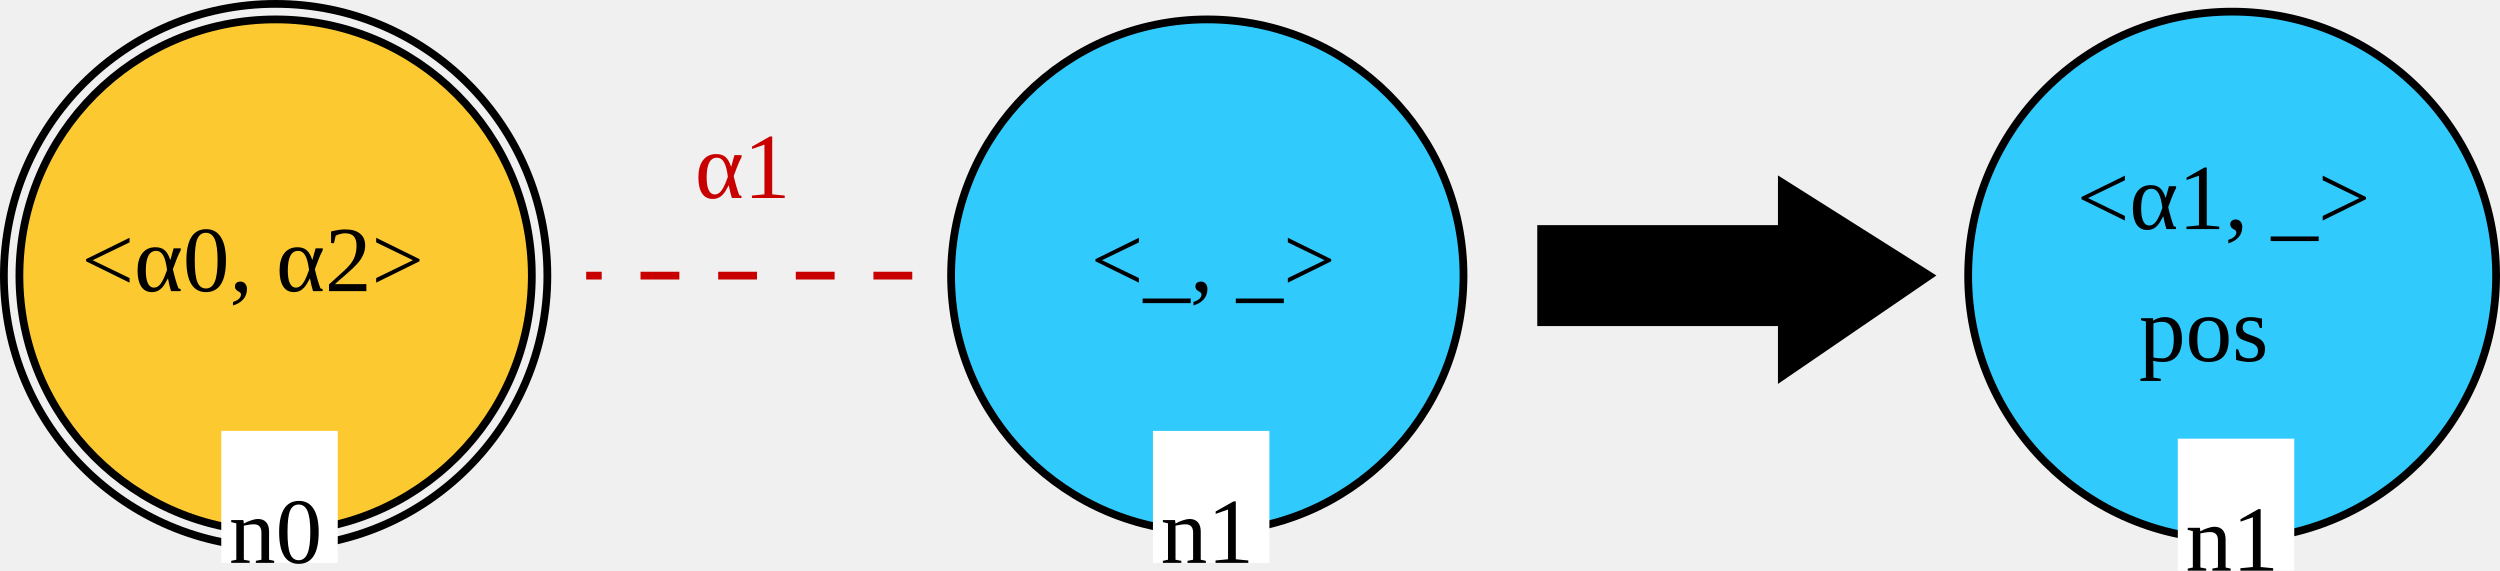
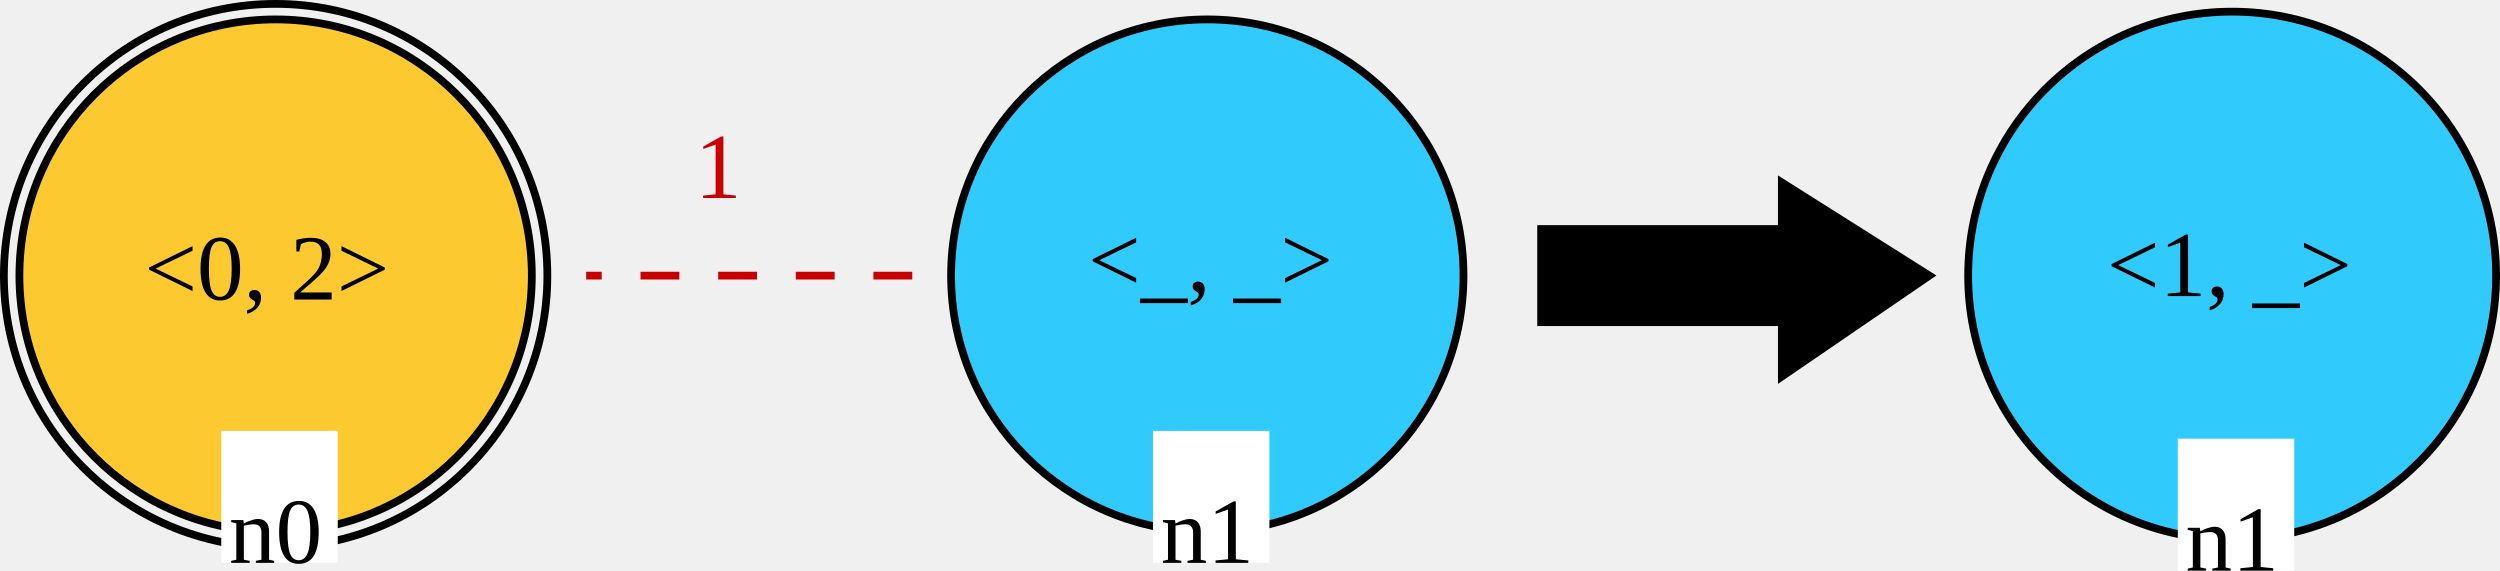
<svg xmlns="http://www.w3.org/2000/svg" version="1.1" font="Noto Sans Regular" font-size="12px" width="322" height="73.5" id="svg17970">
  <defs id="defs17974" />
  <circle id="LGn0_0" cx="35.5" cy="35.5" r="33" fill="none" stroke="#000000" stroke-width="1" stroke-linecap="square" style="fill:#ffc000;fill-opacity:0.8" />
  <circle id="LGn0_1" cx="35.5" cy="35.5" r="35" fill="none" stroke="#000000" stroke-width="1" stroke-linecap="square" />
-   <text id="LGn0_2" x="10.5" y="37.5" fill="#000000">&lt;α0, α2&gt;</text>
+   <text id="LGn0_2" x="18.61" y="38.576" fill="#000000">&lt;0, 2&gt;</text>
  <rect id="LGn0_3" x="28.5" y="55.5" width="15" height="17" fill="#ffffff" />
  <text id="LGn0_4" x="29.5" y="72.5" fill="#000000">n0</text>
  <circle id="LGn1_5" cx="155.5" cy="35.5" r="33" fill="none" stroke="#000000" stroke-width="1" stroke-linecap="square" style="fill:#00c0ff;fill-opacity:0.8" />
-   <text id="LGn1_6" x="140.5" y="37.5" fill="#000000">&lt;_, _&gt;</text>
+   <text id="LGn1_6" x="140.146" y="37.5" fill="#000000">&lt;_, _&gt;</text>
  <rect id="LGn1_7" x="148.5" y="55.5" width="15" height="17" fill="#ffffff" />
  <text id="LGn1_8" x="149.5" y="72.5" fill="#000000">n1</text>
  <line id="LGn1_1_n0_9" x1="117.5" y1="35.5" x2="75.5" y2="35.5" stroke="#c80000" stroke-width="1" stroke-linecap="butt" stroke-dasharray="5" />
-   <text id="LGn1_1_n0_10" x="89.5" y="25.5" fill="#c80000">α1</text>
-   <polygon id="0" points="229,48 229,41 198,41 198,29 229,29 229,23 248,35 " stroke="#000000" stroke-width="1" stroke-linecap="square" fill="#000000" transform="translate(0.5,0.5)" />
+   <text id="LGn1_1_n0_10" x="89.5" y="25.5" fill="#c80000">1</text>
+   <polygon id="0" points="198,41 198,29 229,29 229,23 248,35 229,48 229,41 " stroke="#000000" stroke-width="1" stroke-linecap="square" fill="#000000" transform="translate(0.5,0.5)" />
  <circle id="RGn1_0" cx="287.5" cy="35.5" r="34" fill="none" stroke="#000000" stroke-width="1" stroke-linecap="square" style="fill:#00c0ff;fill-opacity:0.8" />
-   <text id="RGn1_1" x="267.5" y="29.5" fill="#000000">&lt;α1, _&gt;</text>
-   <text id="RGn1_2" x="275.5" y="46.5" fill="#000000">pos</text>
+   <text id="RGn1_1" x="271.378" y="38.136" fill="#000000">&lt;1, _&gt;</text>
+   <text id="RGn1_2" x="275.5" y="46.5" fill="#000000" />
  <rect id="RGn1_3" x="280.5" y="56.5" width="15" height="17" fill="#ffffff" />
  <text id="RGn1_4" x="281.5" y="73.5" fill="#000000">n1</text>
</svg>
